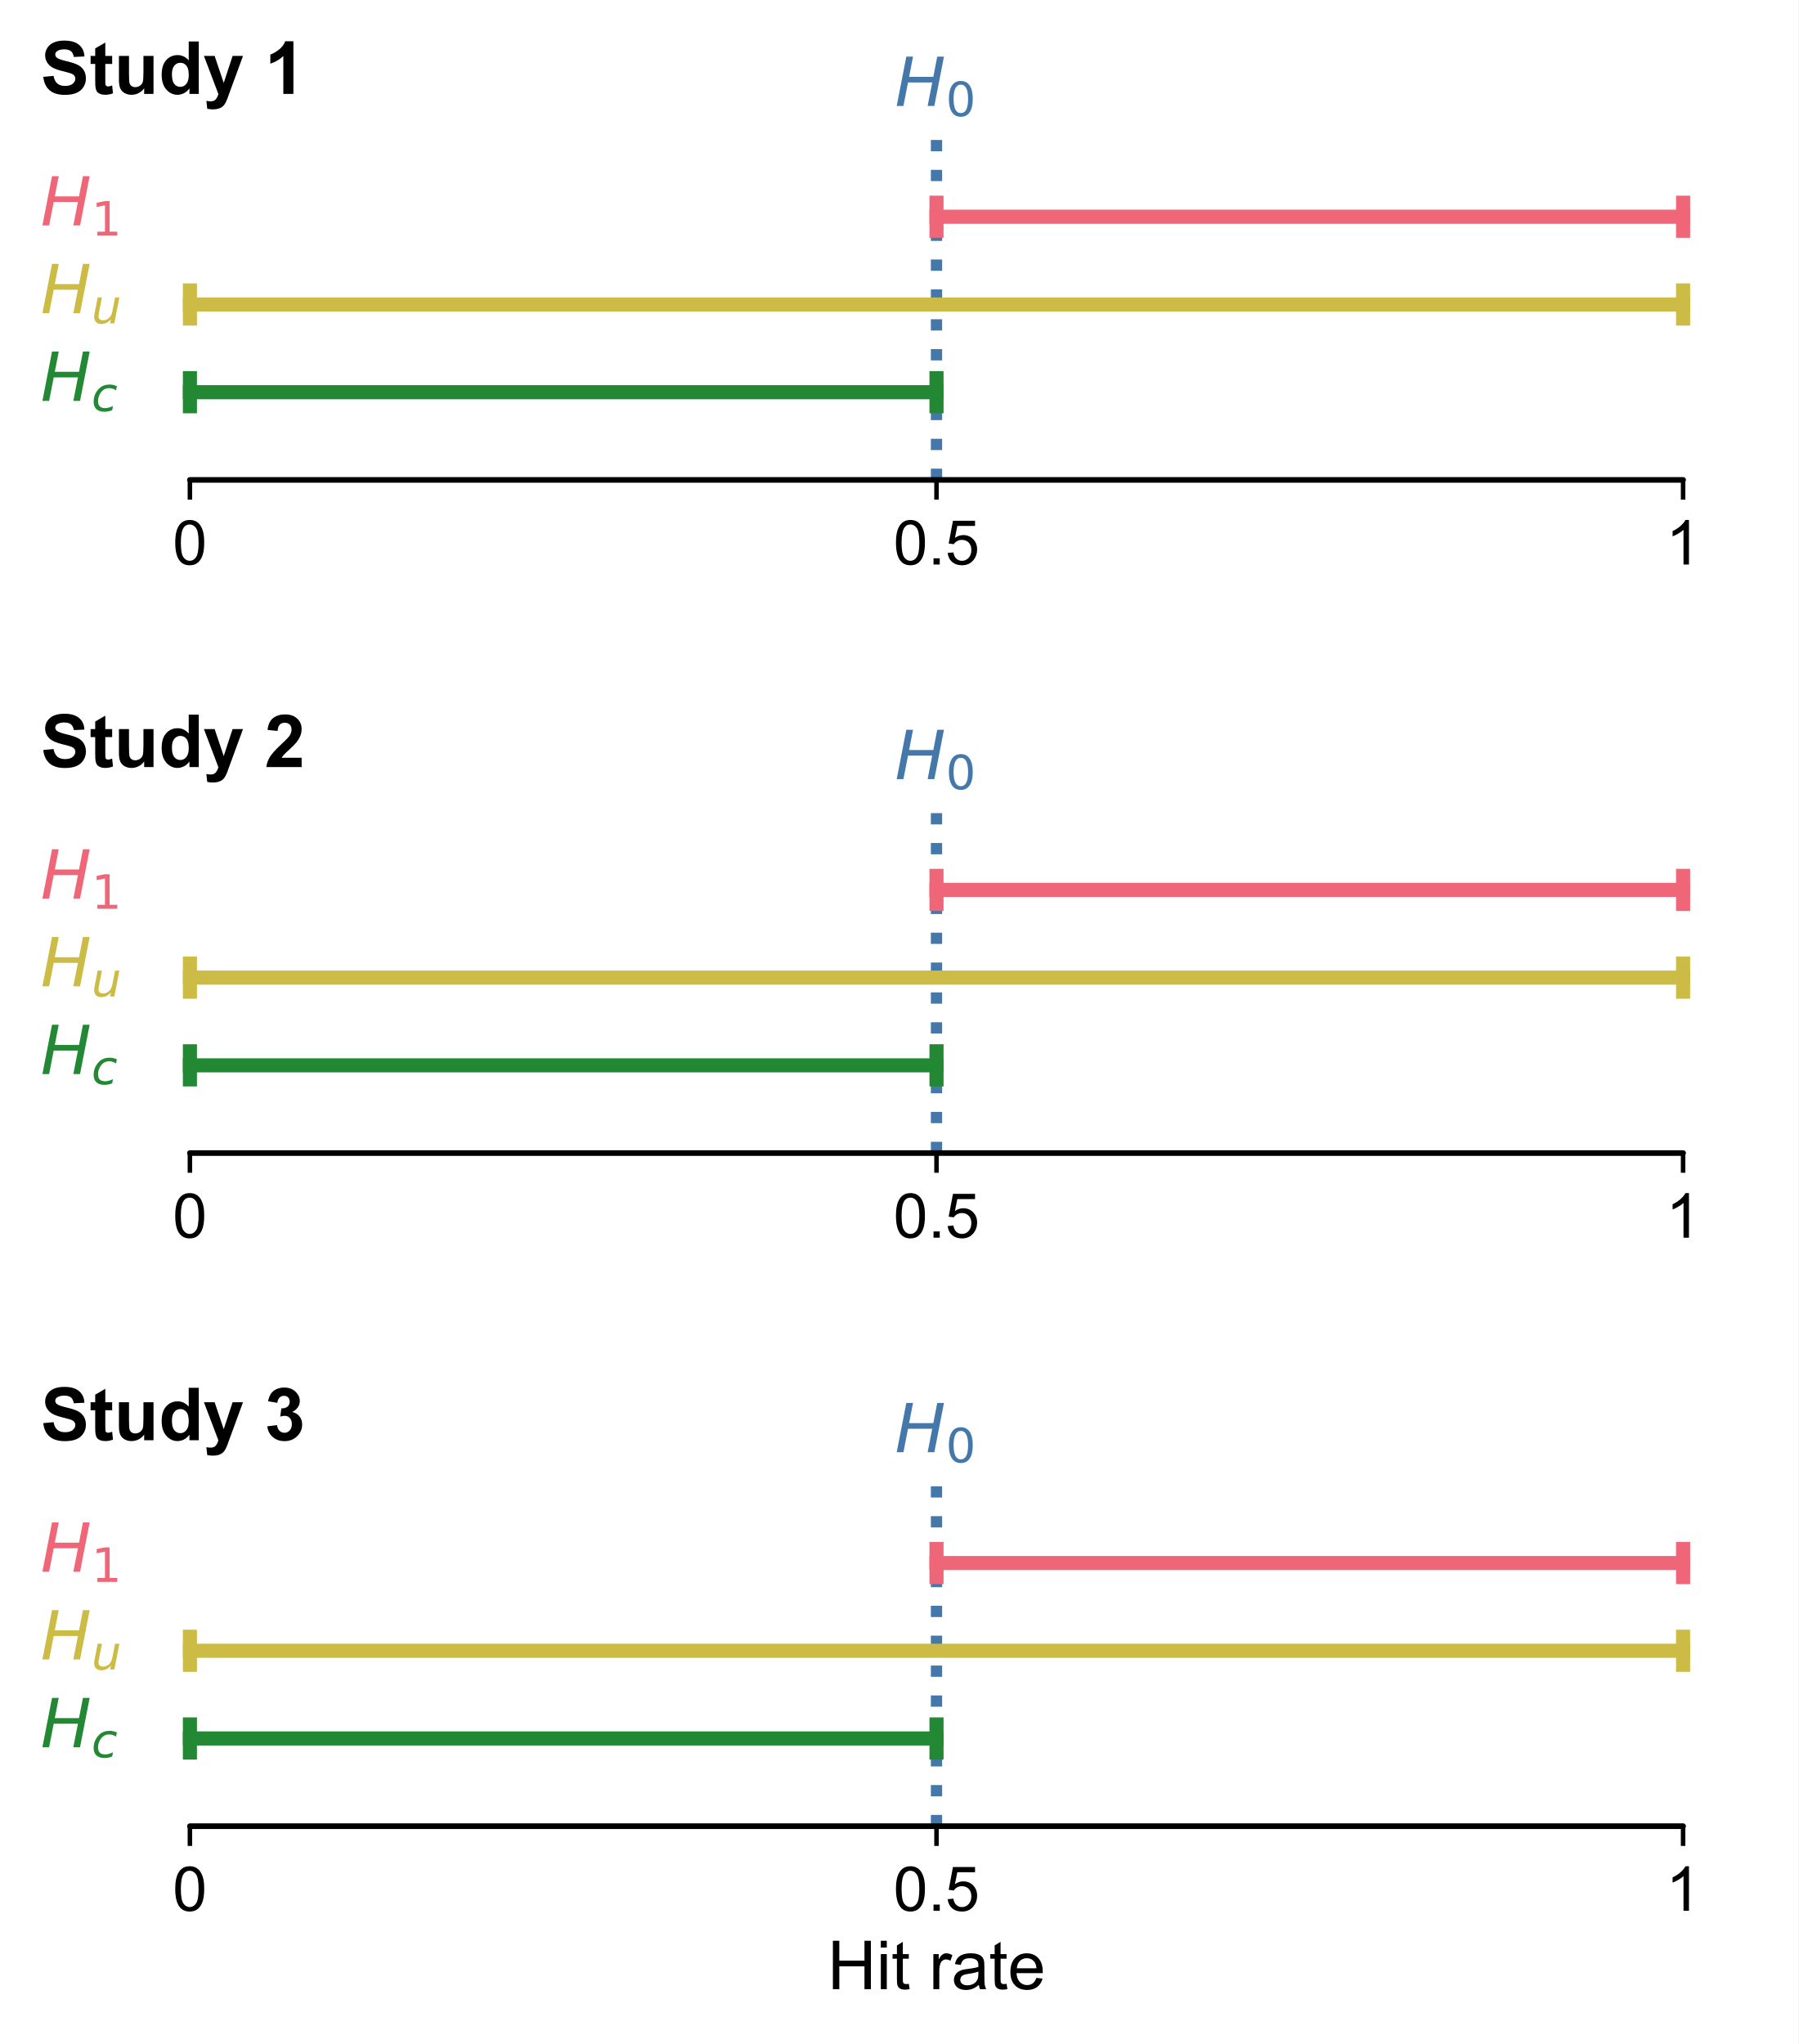
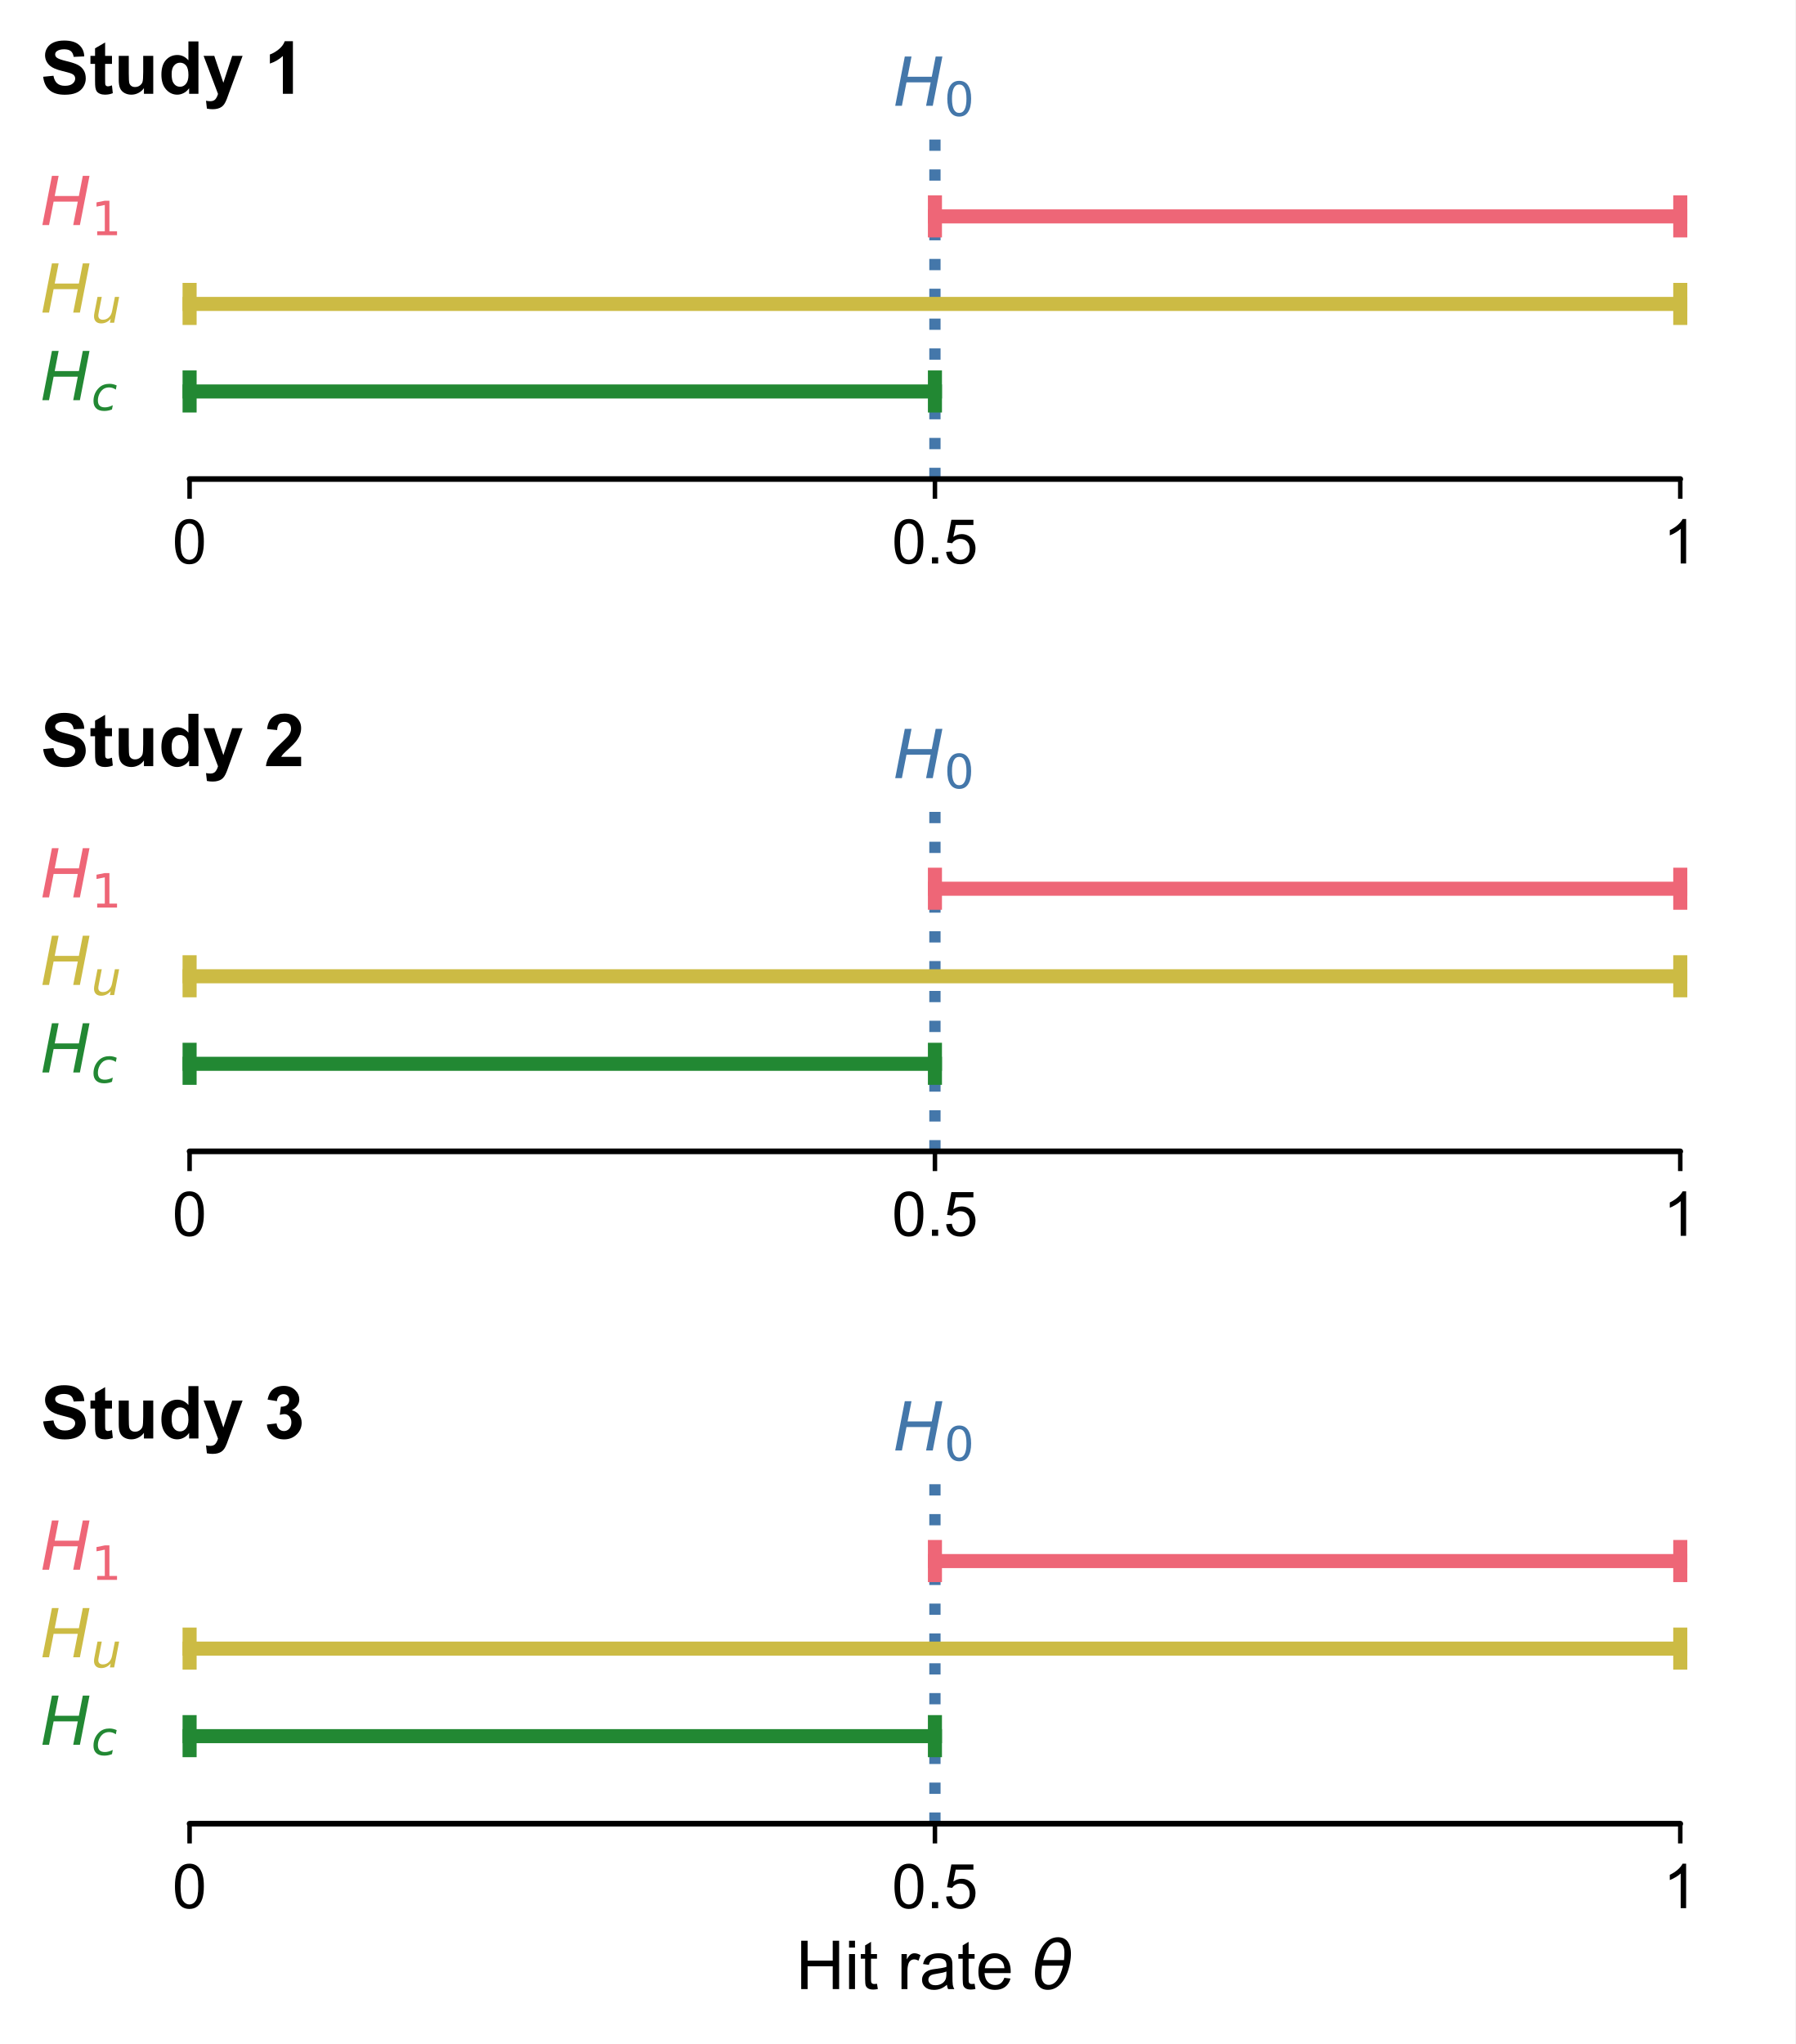
- <svg xmlns="http://www.w3.org/2000/svg" xmlns:xlink="http://www.w3.org/1999/xlink" width="318.96pt" height="362.585pt" viewBox="0 0 318.96 362.585" version="1.1">
+ <svg xmlns="http://www.w3.org/2000/svg" xmlns:xlink="http://www.w3.org/1999/xlink" width="318.96pt" height="363.084pt" viewBox="0 0 318.96 363.084" version="1.1">
  <defs>
    <style type="text/css">*{stroke-linejoin: round; stroke-linecap: butt}</style>
  </defs>
  <g id="figure_1">
    <g id="patch_1">
-       <path d="M 0 362.585  L 318.96 362.585  L 318.96 0  L 0 0  z " style="fill: #ffffff" />
+       <path d="M 0 363.084  L 318.96 363.084  L 318.96 0  L 0 0  z " style="fill: #ffffff" />
    </g>
    <g id="axes_1">
      <g id="patch_2">
-         <path d="M 7.2 85.132  L 311.76 85.132  L 311.76 16.664  L 7.2 16.664  z " style="fill: #ffffff" />
+         <path d="M 7.2 85.09  L 311.76 85.09  L 311.76 16.664  L 7.2 16.664  z " style="fill: #ffffff" />
      </g>
      <g id="matplotlib.axis_1">
        <g id="xtick_1">
          <g id="line2d_1">
            <defs>
-               <path id="m373f81be6a" d="M 0 0  L 0 3.5  " style="stroke: #000000; stroke-width: 0.8" />
+               <path id="m46d546cf76" d="M 0 0  L 0 3.5  " style="stroke: #000000; stroke-width: 0.8" />
            </defs>
            <g>
-               <use xlink:href="#m373f81be6a" x="33.683" y="85.132" style="stroke: #000000; stroke-width: 0.8" />
+               <use xlink:href="#m46d546cf76" x="33.683" y="85.09" style="stroke: #000000; stroke-width: 0.8" />
            </g>
          </g>
          <g id="text_1">
-             <g transform="translate(30.62496 100.1404) scale(0.11 -0.11)">
+             <g transform="translate(30.62496 100.0979) scale(0.11 -0.11)">
              <defs>
                <path id="ArialMT-13" d="M 266 2259  Q 266 3072 433 3567  Q 600 4063 929 4331  Q 1259 4600 1759 4600  Q 2128 4600 2406 4451  Q 2684 4303 2865 4023  Q 3047 3744 3150 3342  Q 3253 2941 3253 2259  Q 3253 1453 3087 958  Q 2922 463 2592 192  Q 2263 -78 1759 -78  Q 1097 -78 719 397  Q 266 969 266 2259  z M 844 2259  Q 844 1131 1108 757  Q 1372 384 1759 384  Q 2147 384 2411 759  Q 2675 1134 2675 2259  Q 2675 3391 2411 3762  Q 2147 4134 1753 4134  Q 1366 4134 1134 3806  Q 844 3388 844 2259  z " transform="scale(0.015625)" />
              </defs>
              <use xlink:href="#ArialMT-13" />
            </g>
          </g>
        </g>
        <g id="xtick_2">
          <g id="line2d_2">
            <g>
-               <use xlink:href="#m373f81be6a" x="166.101" y="85.132" style="stroke: #000000; stroke-width: 0.8" />
+               <use xlink:href="#m46d546cf76" x="166.101" y="85.09" style="stroke: #000000; stroke-width: 0.8" />
            </g>
          </g>
          <g id="text_2">
-             <g transform="translate(158.4559 100.1404) scale(0.11 -0.11)">
+             <g transform="translate(158.4559 100.0979) scale(0.11 -0.11)">
              <defs>
                <path id="ArialMT-11" d="M 581 0  L 581 641  L 1222 641  L 1222 0  L 581 0  z " transform="scale(0.015625)" />
                <path id="ArialMT-18" d="M 266 1200  L 856 1250  Q 922 819 1161 601  Q 1400 384 1738 384  Q 2144 384 2425 690  Q 2706 997 2706 1503  Q 2706 1984 2436 2262  Q 2166 2541 1728 2541  Q 1456 2541 1237 2417  Q 1019 2294 894 2097  L 366 2166  L 809 4519  L 3088 4519  L 3088 3981  L 1259 3981  L 1013 2750  Q 1425 3038 1878 3038  Q 2478 3038 2890 2622  Q 3303 2206 3303 1553  Q 3303 931 2941 478  Q 2500 -78 1738 -78  Q 1113 -78 717 272  Q 322 622 266 1200  z " transform="scale(0.015625)" />
              </defs>
              <use xlink:href="#ArialMT-13" />
              <use xlink:href="#ArialMT-11" transform="translate(55.60938 0)" />
              <use xlink:href="#ArialMT-18" transform="translate(83.39062 0)" />
            </g>
          </g>
        </g>
        <g id="xtick_3">
          <g id="line2d_3">
            <g>
-               <use xlink:href="#m373f81be6a" x="298.518" y="85.132" style="stroke: #000000; stroke-width: 0.8" />
+               <use xlink:href="#m46d546cf76" x="298.518" y="85.09" style="stroke: #000000; stroke-width: 0.8" />
            </g>
          </g>
          <g id="text_3">
-             <g transform="translate(295.4597 100.1404) scale(0.11 -0.11)">
+             <g transform="translate(295.4597 100.0979) scale(0.11 -0.11)">
              <defs>
                <path id="ArialMT-14" d="M 2384 0  L 1822 0  L 1822 3584  Q 1619 3391 1289 3197  Q 959 3003 697 2906  L 697 3450  Q 1169 3672 1522 3987  Q 1875 4303 2022 4600  L 2384 4600  L 2384 0  z " transform="scale(0.015625)" />
              </defs>
              <use xlink:href="#ArialMT-14" />
            </g>
          </g>
        </g>
      </g>
      <g id="matplotlib.axis_2" />
      <g id="line2d_4">
-         <path d="M 166.101 85.132  L 166.101 24.445  " clip-path="url(#pbefa212c22)" style="fill: none; stroke-dasharray: 2,3.3; stroke-dashoffset: 0; stroke: #4477aa; stroke-width: 2" />
+         <path d="M 166.101 85.09  L 166.101 24.44  " clip-path="url(#p900189fdb1)" style="fill: none; stroke-dasharray: 2,3.3; stroke-dashoffset: 0; stroke: #4477aa; stroke-width: 2" />
      </g>
      <g id="line2d_5">
-         <path d="M 33.683 54.01  L 298.518 54.01  " clip-path="url(#pbefa212c22)" style="fill: none; stroke: #ccbb44; stroke-width: 2.5; stroke-linecap: square" />
+         <path d="M 33.683 53.987  L 298.518 53.987  " clip-path="url(#p900189fdb1)" style="fill: none; stroke: #ccbb44; stroke-width: 2.5; stroke-linecap: square" />
      </g>
      <g id="line2d_6">
-         <path d="M 33.683 69.571  L 166.101 69.571  " clip-path="url(#pbefa212c22)" style="fill: none; stroke: #228833; stroke-width: 2.5; stroke-linecap: square" />
+         <path d="M 33.683 69.538  L 166.101 69.538  " clip-path="url(#p900189fdb1)" style="fill: none; stroke: #228833; stroke-width: 2.5; stroke-linecap: square" />
      </g>
      <g id="line2d_7">
-         <path d="M 166.101 38.45  L 298.518 38.45  " clip-path="url(#pbefa212c22)" style="fill: none; stroke: #ee6677; stroke-width: 2.5; stroke-linecap: square" />
+         <path d="M 166.101 38.436  L 298.518 38.436  " clip-path="url(#p900189fdb1)" style="fill: none; stroke: #ee6677; stroke-width: 2.5; stroke-linecap: square" />
      </g>
      <g id="line2d_8">
-         <path d="M 33.683 56.5  L 33.683 51.521  " clip-path="url(#pbefa212c22)" style="fill: none; stroke: #ccbb44; stroke-width: 2.5; stroke-linecap: square" />
+         <path d="M 33.683 56.475  L 33.683 51.499  " clip-path="url(#p900189fdb1)" style="fill: none; stroke: #ccbb44; stroke-width: 2.5; stroke-linecap: square" />
      </g>
      <g id="line2d_9">
-         <path d="M 298.518 56.5  L 298.518 51.521  " clip-path="url(#pbefa212c22)" style="fill: none; stroke: #ccbb44; stroke-width: 2.5; stroke-linecap: square" />
+         <path d="M 298.518 56.475  L 298.518 51.499  " clip-path="url(#p900189fdb1)" style="fill: none; stroke: #ccbb44; stroke-width: 2.5; stroke-linecap: square" />
      </g>
      <g id="line2d_10">
-         <path d="M 33.683 72.061  L 33.683 67.081  " clip-path="url(#pbefa212c22)" style="fill: none; stroke: #228833; stroke-width: 2.5; stroke-linecap: square" />
+         <path d="M 33.683 72.027  L 33.683 67.05  " clip-path="url(#p900189fdb1)" style="fill: none; stroke: #228833; stroke-width: 2.5; stroke-linecap: square" />
      </g>
      <g id="line2d_11">
-         <path d="M 166.101 72.061  L 166.101 67.081  " clip-path="url(#pbefa212c22)" style="fill: none; stroke: #228833; stroke-width: 2.5; stroke-linecap: square" />
+         <path d="M 166.101 72.027  L 166.101 67.05  " clip-path="url(#p900189fdb1)" style="fill: none; stroke: #228833; stroke-width: 2.5; stroke-linecap: square" />
      </g>
      <g id="line2d_12">
-         <path d="M 166.101 40.939  L 166.101 35.96  " clip-path="url(#pbefa212c22)" style="fill: none; stroke: #ee6677; stroke-width: 2.5; stroke-linecap: square" />
+         <path d="M 166.101 40.924  L 166.101 35.948  " clip-path="url(#p900189fdb1)" style="fill: none; stroke: #ee6677; stroke-width: 2.5; stroke-linecap: square" />
      </g>
      <g id="line2d_13">
-         <path d="M 298.518 40.939  L 298.518 35.96  " clip-path="url(#pbefa212c22)" style="fill: none; stroke: #ee6677; stroke-width: 2.5; stroke-linecap: square" />
+         <path d="M 298.518 40.924  L 298.518 35.948  " clip-path="url(#p900189fdb1)" style="fill: none; stroke: #ee6677; stroke-width: 2.5; stroke-linecap: square" />
      </g>
      <g id="patch_3">
-         <path d="M 33.683 85.132  Q 166.101 85.132 298.518 85.132  " style="fill: none; stroke: #000000; stroke-linecap: round" />
+         <path d="M 33.683 85.09  Q 166.101 85.09 298.518 85.09  " style="fill: none; stroke: #000000; stroke-linecap: round" />
      </g>
      <g id="text_4">
-         <g style="fill: #ee6677" transform="translate(7.2 40.00562) scale(0.12 -0.12)">
+         <g style="fill: #ee6677" transform="translate(7.2 39.99115) scale(0.12 -0.12)">
          <defs>
            <path id="DejaVuSans-Oblique-2b" d="M 1081 4666  L 1716 4666  L 1344 2753  L 3634 2753  L 4006 4666  L 4641 4666  L 3731 0  L 3097 0  L 3531 2222  L 1241 2222  L 806 0  L 172 0  L 1081 4666  z " transform="scale(0.015625)" />
            <path id="DejaVuSans-14" d="M 794 531  L 1825 531  L 1825 4091  L 703 3866  L 703 4441  L 1819 4666  L 2450 4666  L 2450 531  L 3481 531  L 3481 0  L 794 0  L 794 531  z " transform="scale(0.015625)" />
          </defs>
          <use xlink:href="#DejaVuSans-Oblique-2b" transform="translate(0 0.09375)" />
          <use xlink:href="#DejaVuSans-14" transform="translate(75.19531 -14.9062) scale(0.7)" />
        </g>
      </g>
      <g id="text_5">
-         <g style="fill: #ccbb44" transform="translate(7.2 55.56647) scale(0.12 -0.12)">
+         <g style="fill: #ccbb44" transform="translate(7.2 55.54234) scale(0.12 -0.12)">
          <defs>
            <path id="DejaVuSans-Oblique-58" d="M 428 1388  L 838 3500  L 1416 3500  L 1006 1409  Q 975 1256 961 1147  Q 947 1038 947 966  Q 947 700 1109 554  Q 1272 409 1569 409  Q 2031 409 2368 721  Q 2706 1034 2809 1563  L 3194 3500  L 3769 3500  L 3091 0  L 2516 0  L 2631 550  Q 2388 244 2052 76  Q 1716 -91 1338 -91  Q 878 -91 622 161  Q 366 413 366 863  Q 366 956 381 1097  Q 397 1238 428 1388  z " transform="scale(0.015625)" />
          </defs>
          <use xlink:href="#DejaVuSans-Oblique-2b" transform="translate(0 0.09375)" />
          <use xlink:href="#DejaVuSans-Oblique-58" transform="translate(75.19531 -14.9062) scale(0.7)" />
        </g>
      </g>
      <g id="text_6">
-         <g style="fill: #228833" transform="translate(7.2 71.12731) scale(0.12 -0.12)">
+         <g style="fill: #228833" transform="translate(7.2 71.09353) scale(0.12 -0.12)">
          <defs>
            <path id="DejaVuSans-Oblique-46" d="M 3431 3366  L 3316 2797  Q 3109 2947 2876 3022  Q 2644 3097 2394 3097  Q 2119 3097 1870 3000  Q 1622 2903 1453 2725  Q 1184 2453 1037 2087  Q 891 1722 891 1331  Q 891 859 1127 628  Q 1363 397 1844 397  Q 2081 397 2348 469  Q 2616 541 2906 684  L 2797 116  Q 2547 13 2283 -39  Q 2019 -91 1741 -91  Q 1044 -91 669 257  Q 294 606 294 1253  Q 294 1797 489 2255  Q 684 2713 1069 3078  Q 1331 3328 1684 3456  Q 2038 3584 2456 3584  Q 2700 3584 2940 3529  Q 3181 3475 3431 3366  z " transform="scale(0.015625)" />
          </defs>
          <use xlink:href="#DejaVuSans-Oblique-2b" transform="translate(0 0.09375)" />
          <use xlink:href="#DejaVuSans-Oblique-46" transform="translate(75.19531 -14.9062) scale(0.7)" />
        </g>
      </g>
      <g id="text_7">
-         <g style="fill: #4477aa" transform="translate(158.7209 18.80722) scale(0.12 -0.12)">
+         <g style="fill: #4477aa" transform="translate(158.7209 18.80432) scale(0.12 -0.12)">
          <defs>
            <path id="DejaVuSans-13" d="M 2034 4250  Q 1547 4250 1301 3770  Q 1056 3291 1056 2328  Q 1056 1369 1301 889  Q 1547 409 2034 409  Q 2525 409 2770 889  Q 3016 1369 3016 2328  Q 3016 3291 2770 3770  Q 2525 4250 2034 4250  z M 2034 4750  Q 2819 4750 3233 4129  Q 3647 3509 3647 2328  Q 3647 1150 3233 529  Q 2819 -91 2034 -91  Q 1250 -91 836 529  Q 422 1150 422 2328  Q 422 3509 836 4129  Q 1250 4750 2034 4750  z " transform="scale(0.015625)" />
          </defs>
          <use xlink:href="#DejaVuSans-Oblique-2b" transform="translate(0 0.09375)" />
          <use xlink:href="#DejaVuSans-13" transform="translate(75.19531 -14.9062) scale(0.7)" />
        </g>
      </g>
      <g id="text_8">
        <g transform="translate(7.2 16.66436) scale(0.13 -0.13)">
          <defs>
            <path id="Arial-BoldMT-36" d="M 231 1491  L 1131 1578  Q 1213 1125 1461 912  Q 1709 700 2131 700  Q 2578 700 2804 889  Q 3031 1078 3031 1331  Q 3031 1494 2936 1608  Q 2841 1722 2603 1806  Q 2441 1863 1863 2006  Q 1119 2191 819 2459  Q 397 2838 397 3381  Q 397 3731 595 4036  Q 794 4341 1167 4500  Q 1541 4659 2069 4659  Q 2931 4659 3367 4281  Q 3803 3903 3825 3272  L 2900 3231  Q 2841 3584 2645 3739  Q 2450 3894 2059 3894  Q 1656 3894 1428 3728  Q 1281 3622 1281 3444  Q 1281 3281 1419 3166  Q 1594 3019 2269 2859  Q 2944 2700 3267 2529  Q 3591 2359 3773 2064  Q 3956 1769 3956 1334  Q 3956 941 3737 597  Q 3519 253 3119 86  Q 2719 -81 2122 -81  Q 1253 -81 787 320  Q 322 722 231 1491  z " transform="scale(0.015625)" />
            <path id="Arial-BoldMT-57" d="M 1981 3319  L 1981 2619  L 1381 2619  L 1381 1281  Q 1381 875 1398 808  Q 1416 741 1477 697  Q 1538 653 1625 653  Q 1747 653 1978 738  L 2053 56  Q 1747 -75 1359 -75  Q 1122 -75 931 4  Q 741 84 652 211  Q 563 338 528 553  Q 500 706 500 1172  L 500 2619  L 97 2619  L 97 3319  L 500 3319  L 500 3978  L 1381 4491  L 1381 3319  L 1981 3319  z " transform="scale(0.015625)" />
            <path id="Arial-BoldMT-58" d="M 2644 0  L 2644 497  Q 2463 231 2167 78  Q 1872 -75 1544 -75  Q 1209 -75 943 72  Q 678 219 559 484  Q 441 750 441 1219  L 441 3319  L 1319 3319  L 1319 1794  Q 1319 1094 1367 936  Q 1416 778 1544 686  Q 1672 594 1869 594  Q 2094 594 2272 717  Q 2450 841 2515 1023  Q 2581 1206 2581 1919  L 2581 3319  L 3459 3319  L 3459 0  L 2644 0  z " transform="scale(0.015625)" />
            <path id="Arial-BoldMT-47" d="M 3503 0  L 2688 0  L 2688 488  Q 2484 203 2207 64  Q 1931 -75 1650 -75  Q 1078 -75 670 386  Q 263 847 263 1672  Q 263 2516 659 2955  Q 1056 3394 1663 3394  Q 2219 3394 2625 2931  L 2625 4581  L 3503 4581  L 3503 0  z M 1159 1731  Q 1159 1200 1306 963  Q 1519 619 1900 619  Q 2203 619 2415 876  Q 2628 1134 2628 1647  Q 2628 2219 2422 2470  Q 2216 2722 1894 2722  Q 1581 2722 1370 2473  Q 1159 2225 1159 1731  z " transform="scale(0.015625)" />
            <path id="Arial-BoldMT-5c" d="M 44 3319  L 978 3319  L 1772 963  L 2547 3319  L 3456 3319  L 2284 125  L 2075 -453  Q 1959 -744 1854 -897  Q 1750 -1050 1614 -1145  Q 1478 -1241 1279 -1294  Q 1081 -1347 831 -1347  Q 578 -1347 334 -1294  L 256 -606  Q 463 -647 628 -647  Q 934 -647 1081 -467  Q 1228 -288 1306 -9  L 44 3319  z " transform="scale(0.015625)" />
            <path id="Arial-BoldMT-3" transform="scale(0.015625)" />
            <path id="Arial-BoldMT-14" d="M 2519 0  L 1641 0  L 1641 3309  Q 1159 2859 506 2644  L 506 3441  Q 850 3553 1253 3867  Q 1656 4181 1806 4600  L 2519 4600  L 2519 0  z " transform="scale(0.015625)" />
          </defs>
          <use xlink:href="#Arial-BoldMT-36" />
          <use xlink:href="#Arial-BoldMT-57" transform="translate(66.70312 0)" />
          <use xlink:href="#Arial-BoldMT-58" transform="translate(100 0)" />
          <use xlink:href="#Arial-BoldMT-47" transform="translate(161.0781 0)" />
          <use xlink:href="#Arial-BoldMT-5c" transform="translate(222.1562 0)" />
          <use xlink:href="#Arial-BoldMT-3" transform="translate(277.7656 0)" />
          <use xlink:href="#Arial-BoldMT-14" transform="translate(305.5469 0)" />
        </g>
      </g>
    </g>
    <g id="axes_2">
      <g id="patch_4">
-         <path d="M 7.2 204.541  L 311.76 204.541  L 311.76 136.073  L 7.2 136.073  z " style="fill: #ffffff" />
+         <path d="M 7.2 204.519  L 311.76 204.519  L 311.76 136.094  L 7.2 136.094  z " style="fill: #ffffff" />
      </g>
      <g id="matplotlib.axis_3">
        <g id="xtick_4">
          <g id="line2d_14">
            <g>
-               <use xlink:href="#m373f81be6a" x="33.683" y="204.541" style="stroke: #000000; stroke-width: 0.8" />
+               <use xlink:href="#m46d546cf76" x="33.683" y="204.519" style="stroke: #000000; stroke-width: 0.8" />
            </g>
          </g>
          <g id="text_9">
-             <g transform="translate(30.62496 219.5489) scale(0.11 -0.11)">
+             <g transform="translate(30.62496 219.5277) scale(0.11 -0.11)">
              <use xlink:href="#ArialMT-13" />
            </g>
          </g>
        </g>
        <g id="xtick_5">
          <g id="line2d_15">
            <g>
-               <use xlink:href="#m373f81be6a" x="166.101" y="204.541" style="stroke: #000000; stroke-width: 0.8" />
+               <use xlink:href="#m46d546cf76" x="166.101" y="204.519" style="stroke: #000000; stroke-width: 0.8" />
            </g>
          </g>
          <g id="text_10">
-             <g transform="translate(158.4559 219.5489) scale(0.11 -0.11)">
+             <g transform="translate(158.4559 219.5277) scale(0.11 -0.11)">
              <use xlink:href="#ArialMT-13" />
              <use xlink:href="#ArialMT-11" transform="translate(55.60938 0)" />
              <use xlink:href="#ArialMT-18" transform="translate(83.39062 0)" />
            </g>
          </g>
        </g>
        <g id="xtick_6">
          <g id="line2d_16">
            <g>
-               <use xlink:href="#m373f81be6a" x="298.518" y="204.541" style="stroke: #000000; stroke-width: 0.8" />
+               <use xlink:href="#m46d546cf76" x="298.518" y="204.519" style="stroke: #000000; stroke-width: 0.8" />
            </g>
          </g>
          <g id="text_11">
-             <g transform="translate(295.4597 219.5489) scale(0.11 -0.11)">
+             <g transform="translate(295.4597 219.5277) scale(0.11 -0.11)">
              <use xlink:href="#ArialMT-14" />
            </g>
          </g>
        </g>
      </g>
      <g id="matplotlib.axis_4" />
      <g id="line2d_17">
-         <path d="M 166.101 204.541  L 166.101 143.853  " clip-path="url(#pd6ae3eadeb)" style="fill: none; stroke-dasharray: 2,3.3; stroke-dashoffset: 0; stroke: #4477aa; stroke-width: 2" />
+         <path d="M 166.101 204.519  L 166.101 143.87  " clip-path="url(#p9da61d9527)" style="fill: none; stroke-dasharray: 2,3.3; stroke-dashoffset: 0; stroke: #4477aa; stroke-width: 2" />
      </g>
      <g id="line2d_18">
-         <path d="M 33.683 173.419  L 298.518 173.419  " clip-path="url(#pd6ae3eadeb)" style="fill: none; stroke: #ccbb44; stroke-width: 2.5; stroke-linecap: square" />
+         <path d="M 33.683 173.417  L 298.518 173.417  " clip-path="url(#p9da61d9527)" style="fill: none; stroke: #ccbb44; stroke-width: 2.5; stroke-linecap: square" />
      </g>
      <g id="line2d_19">
-         <path d="M 33.683 188.98  L 166.101 188.98  " clip-path="url(#pd6ae3eadeb)" style="fill: none; stroke: #228833; stroke-width: 2.5; stroke-linecap: square" />
+         <path d="M 33.683 188.968  L 166.101 188.968  " clip-path="url(#p9da61d9527)" style="fill: none; stroke: #228833; stroke-width: 2.5; stroke-linecap: square" />
      </g>
      <g id="line2d_20">
-         <path d="M 166.101 157.858  L 298.518 157.858  " clip-path="url(#pd6ae3eadeb)" style="fill: none; stroke: #ee6677; stroke-width: 2.5; stroke-linecap: square" />
+         <path d="M 166.101 157.866  L 298.518 157.866  " clip-path="url(#p9da61d9527)" style="fill: none; stroke: #ee6677; stroke-width: 2.5; stroke-linecap: square" />
      </g>
      <g id="line2d_21">
-         <path d="M 33.683 175.909  L 33.683 170.929  " clip-path="url(#pd6ae3eadeb)" style="fill: none; stroke: #ccbb44; stroke-width: 2.5; stroke-linecap: square" />
+         <path d="M 33.683 175.905  L 33.683 170.929  " clip-path="url(#p9da61d9527)" style="fill: none; stroke: #ccbb44; stroke-width: 2.5; stroke-linecap: square" />
      </g>
      <g id="line2d_22">
-         <path d="M 298.518 175.909  L 298.518 170.929  " clip-path="url(#pd6ae3eadeb)" style="fill: none; stroke: #ccbb44; stroke-width: 2.5; stroke-linecap: square" />
+         <path d="M 298.518 175.905  L 298.518 170.929  " clip-path="url(#p9da61d9527)" style="fill: none; stroke: #ccbb44; stroke-width: 2.5; stroke-linecap: square" />
      </g>
      <g id="line2d_23">
-         <path d="M 33.683 191.469  L 33.683 186.49  " clip-path="url(#pd6ae3eadeb)" style="fill: none; stroke: #228833; stroke-width: 2.5; stroke-linecap: square" />
+         <path d="M 33.683 191.456  L 33.683 186.48  " clip-path="url(#p9da61d9527)" style="fill: none; stroke: #228833; stroke-width: 2.5; stroke-linecap: square" />
      </g>
      <g id="line2d_24">
-         <path d="M 166.101 191.469  L 166.101 186.49  " clip-path="url(#pd6ae3eadeb)" style="fill: none; stroke: #228833; stroke-width: 2.5; stroke-linecap: square" />
+         <path d="M 166.101 191.456  L 166.101 186.48  " clip-path="url(#p9da61d9527)" style="fill: none; stroke: #228833; stroke-width: 2.5; stroke-linecap: square" />
      </g>
      <g id="line2d_25">
-         <path d="M 166.101 160.348  L 166.101 155.368  " clip-path="url(#pd6ae3eadeb)" style="fill: none; stroke: #ee6677; stroke-width: 2.5; stroke-linecap: square" />
+         <path d="M 166.101 160.354  L 166.101 155.378  " clip-path="url(#p9da61d9527)" style="fill: none; stroke: #ee6677; stroke-width: 2.5; stroke-linecap: square" />
      </g>
      <g id="line2d_26">
-         <path d="M 298.518 160.348  L 298.518 155.368  " clip-path="url(#pd6ae3eadeb)" style="fill: none; stroke: #ee6677; stroke-width: 2.5; stroke-linecap: square" />
+         <path d="M 298.518 160.354  L 298.518 155.378  " clip-path="url(#p9da61d9527)" style="fill: none; stroke: #ee6677; stroke-width: 2.5; stroke-linecap: square" />
      </g>
      <g id="patch_5">
-         <path d="M 33.683 204.541  Q 166.101 204.541 298.518 204.541  " style="fill: none; stroke: #000000; stroke-linecap: round" />
+         <path d="M 33.683 204.519  Q 166.101 204.519 298.518 204.519  " style="fill: none; stroke: #000000; stroke-linecap: round" />
      </g>
      <g id="text_12">
-         <g style="fill: #ee6677" transform="translate(7.2 159.4142) scale(0.12 -0.12)">
+         <g style="fill: #ee6677" transform="translate(7.2 159.4209) scale(0.12 -0.12)">
          <use xlink:href="#DejaVuSans-Oblique-2b" transform="translate(0 0.09375)" />
          <use xlink:href="#DejaVuSans-14" transform="translate(75.19531 -14.9062) scale(0.7)" />
        </g>
      </g>
      <g id="text_13">
-         <g style="fill: #ccbb44" transform="translate(7.2 174.975) scale(0.12 -0.12)">
+         <g style="fill: #ccbb44" transform="translate(7.2 174.9721) scale(0.12 -0.12)">
          <use xlink:href="#DejaVuSans-Oblique-2b" transform="translate(0 0.09375)" />
          <use xlink:href="#DejaVuSans-Oblique-58" transform="translate(75.19531 -14.9062) scale(0.7)" />
        </g>
      </g>
      <g id="text_14">
-         <g style="fill: #228833" transform="translate(7.2 190.5358) scale(0.12 -0.12)">
+         <g style="fill: #228833" transform="translate(7.2 190.5233) scale(0.12 -0.12)">
          <use xlink:href="#DejaVuSans-Oblique-2b" transform="translate(0 0.09375)" />
          <use xlink:href="#DejaVuSans-Oblique-46" transform="translate(75.19531 -14.9062) scale(0.7)" />
        </g>
      </g>
      <g id="text_15">
-         <g style="fill: #4477aa" transform="translate(158.7209 138.2157) scale(0.12 -0.12)">
+         <g style="fill: #4477aa" transform="translate(158.7209 138.2341) scale(0.12 -0.12)">
          <use xlink:href="#DejaVuSans-Oblique-2b" transform="translate(0 0.09375)" />
          <use xlink:href="#DejaVuSans-13" transform="translate(75.19531 -14.9062) scale(0.7)" />
        </g>
      </g>
      <g id="text_16">
-         <g transform="translate(7.2 136.0729) scale(0.13 -0.13)">
+         <g transform="translate(7.2 136.0941) scale(0.13 -0.13)">
          <defs>
            <path id="Arial-BoldMT-15" d="M 3238 816  L 3238 0  L 159 0  Q 209 463 459 877  Q 709 1291 1447 1975  Q 2041 2528 2175 2725  Q 2356 2997 2356 3263  Q 2356 3556 2198 3714  Q 2041 3872 1763 3872  Q 1488 3872 1325 3706  Q 1163 3541 1138 3156  L 263 3244  Q 341 3969 753 4284  Q 1166 4600 1784 4600  Q 2463 4600 2850 4234  Q 3238 3869 3238 3325  Q 3238 3016 3127 2736  Q 3016 2456 2775 2150  Q 2616 1947 2200 1565  Q 1784 1184 1673 1059  Q 1563 934 1494 816  L 3238 816  z " transform="scale(0.015625)" />
          </defs>
          <use xlink:href="#Arial-BoldMT-36" />
          <use xlink:href="#Arial-BoldMT-57" transform="translate(66.70312 0)" />
          <use xlink:href="#Arial-BoldMT-58" transform="translate(100 0)" />
          <use xlink:href="#Arial-BoldMT-47" transform="translate(161.0781 0)" />
          <use xlink:href="#Arial-BoldMT-5c" transform="translate(222.1562 0)" />
          <use xlink:href="#Arial-BoldMT-3" transform="translate(277.7656 0)" />
          <use xlink:href="#Arial-BoldMT-15" transform="translate(305.5469 0)" />
        </g>
      </g>
    </g>
    <g id="axes_3">
      <g id="patch_6">
-         <path d="M 7.2 323.949  L 311.76 323.949  L 311.76 255.481  L 7.2 255.481  z " style="fill: #ffffff" />
+         <path d="M 7.2 323.949  L 311.76 323.949  L 311.76 255.524  L 7.2 255.524  z " style="fill: #ffffff" />
      </g>
      <g id="matplotlib.axis_5">
        <g id="xtick_7">
          <g id="line2d_27">
            <g>
-               <use xlink:href="#m373f81be6a" x="33.683" y="323.949" style="stroke: #000000; stroke-width: 0.8" />
+               <use xlink:href="#m46d546cf76" x="33.683" y="323.949" style="stroke: #000000; stroke-width: 0.8" />
            </g>
          </g>
          <g id="text_17">
            <g transform="translate(30.62496 338.9574) scale(0.11 -0.11)">
              <use xlink:href="#ArialMT-13" />
            </g>
          </g>
        </g>
        <g id="xtick_8">
          <g id="line2d_28">
            <g>
-               <use xlink:href="#m373f81be6a" x="166.101" y="323.949" style="stroke: #000000; stroke-width: 0.8" />
+               <use xlink:href="#m46d546cf76" x="166.101" y="323.949" style="stroke: #000000; stroke-width: 0.8" />
            </g>
          </g>
          <g id="text_18">
            <g transform="translate(158.4559 338.9574) scale(0.11 -0.11)">
              <use xlink:href="#ArialMT-13" />
              <use xlink:href="#ArialMT-11" transform="translate(55.60938 0)" />
              <use xlink:href="#ArialMT-18" transform="translate(83.39062 0)" />
            </g>
          </g>
        </g>
        <g id="xtick_9">
          <g id="line2d_29">
            <g>
-               <use xlink:href="#m373f81be6a" x="298.518" y="323.949" style="stroke: #000000; stroke-width: 0.8" />
+               <use xlink:href="#m46d546cf76" x="298.518" y="323.949" style="stroke: #000000; stroke-width: 0.8" />
            </g>
          </g>
          <g id="text_19">
            <g transform="translate(295.4597 338.9574) scale(0.11 -0.11)">
              <use xlink:href="#ArialMT-14" />
            </g>
          </g>
        </g>
        <g id="text_20">
-           <g transform="translate(146.7631 352.8593) scale(0.12 -0.12)">
+           <g transform="translate(141.3809 353.3587) scale(0.12 -0.12)">
            <defs>
              <path id="ArialMT-2b" d="M 513 0  L 513 4581  L 1119 4581  L 1119 2700  L 3500 2700  L 3500 4581  L 4106 4581  L 4106 0  L 3500 0  L 3500 2159  L 1119 2159  L 1119 0  L 513 0  z " transform="scale(0.015625)" />
              <path id="ArialMT-4c" d="M 425 3934  L 425 4581  L 988 4581  L 988 3934  L 425 3934  z M 425 0  L 425 3319  L 988 3319  L 988 0  L 425 0  z " transform="scale(0.015625)" />
              <path id="ArialMT-57" d="M 1650 503  L 1731 6  Q 1494 -44 1306 -44  Q 1000 -44 831 53  Q 663 150 594 308  Q 525 466 525 972  L 525 2881  L 113 2881  L 113 3319  L 525 3319  L 525 4141  L 1084 4478  L 1084 3319  L 1650 3319  L 1650 2881  L 1084 2881  L 1084 941  Q 1084 700 1114 631  Q 1144 563 1211 522  Q 1278 481 1403 481  Q 1497 481 1650 503  z " transform="scale(0.015625)" />
              <path id="ArialMT-3" transform="scale(0.015625)" />
              <path id="ArialMT-55" d="M 416 0  L 416 3319  L 922 3319  L 922 2816  Q 1116 3169 1280 3281  Q 1444 3394 1641 3394  Q 1925 3394 2219 3213  L 2025 2691  Q 1819 2813 1613 2813  Q 1428 2813 1281 2702  Q 1134 2591 1072 2394  Q 978 2094 978 1738  L 978 0  L 416 0  z " transform="scale(0.015625)" />
              <path id="ArialMT-44" d="M 2588 409  Q 2275 144 1986 34  Q 1697 -75 1366 -75  Q 819 -75 525 192  Q 231 459 231 875  Q 231 1119 342 1320  Q 453 1522 633 1644  Q 813 1766 1038 1828  Q 1203 1872 1538 1913  Q 2219 1994 2541 2106  Q 2544 2222 2544 2253  Q 2544 2597 2384 2738  Q 2169 2928 1744 2928  Q 1347 2928 1158 2789  Q 969 2650 878 2297  L 328 2372  Q 403 2725 575 2942  Q 747 3159 1072 3276  Q 1397 3394 1825 3394  Q 2250 3394 2515 3294  Q 2781 3194 2906 3042  Q 3031 2891 3081 2659  Q 3109 2516 3109 2141  L 3109 1391  Q 3109 606 3145 398  Q 3181 191 3288 0  L 2700 0  Q 2613 175 2588 409  z M 2541 1666  Q 2234 1541 1622 1453  Q 1275 1403 1131 1340  Q 988 1278 909 1158  Q 831 1038 831 891  Q 831 666 1001 516  Q 1172 366 1500 366  Q 1825 366 2078 508  Q 2331 650 2450 897  Q 2541 1088 2541 1459  L 2541 1666  z " transform="scale(0.015625)" />
              <path id="ArialMT-48" d="M 2694 1069  L 3275 997  Q 3138 488 2766 206  Q 2394 -75 1816 -75  Q 1088 -75 661 373  Q 234 822 234 1631  Q 234 2469 665 2931  Q 1097 3394 1784 3394  Q 2450 3394 2872 2941  Q 3294 2488 3294 1666  Q 3294 1616 3291 1516  L 816 1516  Q 847 969 1125 678  Q 1403 388 1819 388  Q 2128 388 2347 550  Q 2566 713 2694 1069  z M 847 1978  L 2700 1978  Q 2663 2397 2488 2606  Q 2219 2931 1791 2931  Q 1403 2931 1139 2672  Q 875 2413 847 1978  z " transform="scale(0.015625)" />
+               <path id="DejaVuSans-Oblique-34c" d="M 2913 2219  L 925 2219  Q 791 1284 928 888  Q 1100 400 1566 400  Q 2034 400 2391 891  Q 2703 1322 2913 2219  z M 3009 2750  Q 3094 3638 2984 3950  Q 2813 4444 2353 4444  Q 1875 4444 1525 3956  Q 1250 3563 1034 2750  L 3009 2750  z M 2444 4913  Q 3194 4913 3494 4250  Q 3794 3591 3566 2422  Q 3341 1256 2781 594  Q 2225 -72 1475 -72  Q 722 -72 425 594  Q 128 1256 353 2422  Q 581 3591 1134 4250  Q 1691 4913 2444 4913  z " transform="scale(0.015625)" />
            </defs>
-             <use xlink:href="#ArialMT-2b" />
-             <use xlink:href="#ArialMT-4c" transform="translate(72.21875 0)" />
-             <use xlink:href="#ArialMT-57" transform="translate(94.4375 0)" />
-             <use xlink:href="#ArialMT-3" transform="translate(122.2188 0)" />
-             <use xlink:href="#ArialMT-55" transform="translate(150 0)" />
-             <use xlink:href="#ArialMT-44" transform="translate(183.2969 0)" />
-             <use xlink:href="#ArialMT-57" transform="translate(238.9062 0)" />
-             <use xlink:href="#ArialMT-48" transform="translate(266.6875 0)" />
+             <use xlink:href="#ArialMT-2b" transform="translate(0 0.234375)" />
+             <use xlink:href="#ArialMT-4c" transform="translate(72.2168 0.234375)" />
+             <use xlink:href="#ArialMT-57" transform="translate(94.43359 0.234375)" />
+             <use xlink:href="#ArialMT-3" transform="translate(122.2168 0.234375)" />
+             <use xlink:href="#ArialMT-55" transform="translate(150 0.234375)" />
+             <use xlink:href="#ArialMT-44" transform="translate(183.3008 0.234375)" />
+             <use xlink:href="#ArialMT-57" transform="translate(238.916 0.234375)" />
+             <use xlink:href="#ArialMT-48" transform="translate(266.6992 0.234375)" />
+             <use xlink:href="#ArialMT-3" transform="translate(322.3145 0.234375)" />
+             <use xlink:href="#DejaVuSans-Oblique-34c" transform="translate(350.0977 0.234375)" />
          </g>
        </g>
      </g>
      <g id="matplotlib.axis_6" />
      <g id="line2d_30">
-         <path d="M 166.101 323.949  L 166.101 263.262  " clip-path="url(#pda50e60348)" style="fill: none; stroke-dasharray: 2,3.3; stroke-dashoffset: 0; stroke: #4477aa; stroke-width: 2" />
+         <path d="M 166.101 323.949  L 166.101 263.299  " clip-path="url(#pfb4b4f6d8e)" style="fill: none; stroke-dasharray: 2,3.3; stroke-dashoffset: 0; stroke: #4477aa; stroke-width: 2" />
      </g>
      <g id="line2d_31">
-         <path d="M 33.683 292.827  L 298.518 292.827  " clip-path="url(#pda50e60348)" style="fill: none; stroke: #ccbb44; stroke-width: 2.5; stroke-linecap: square" />
+         <path d="M 33.683 292.847  L 298.518 292.847  " clip-path="url(#pfb4b4f6d8e)" style="fill: none; stroke: #ccbb44; stroke-width: 2.5; stroke-linecap: square" />
      </g>
      <g id="line2d_32">
-         <path d="M 33.683 308.388  L 166.101 308.388  " clip-path="url(#pda50e60348)" style="fill: none; stroke: #228833; stroke-width: 2.5; stroke-linecap: square" />
+         <path d="M 33.683 308.398  L 166.101 308.398  " clip-path="url(#pfb4b4f6d8e)" style="fill: none; stroke: #228833; stroke-width: 2.5; stroke-linecap: square" />
      </g>
      <g id="line2d_33">
-         <path d="M 166.101 277.267  L 298.518 277.267  " clip-path="url(#pda50e60348)" style="fill: none; stroke: #ee6677; stroke-width: 2.5; stroke-linecap: square" />
+         <path d="M 166.101 277.296  L 298.518 277.296  " clip-path="url(#pfb4b4f6d8e)" style="fill: none; stroke: #ee6677; stroke-width: 2.5; stroke-linecap: square" />
      </g>
      <g id="line2d_34">
-         <path d="M 33.683 295.317  L 33.683 290.338  " clip-path="url(#pda50e60348)" style="fill: none; stroke: #ccbb44; stroke-width: 2.5; stroke-linecap: square" />
+         <path d="M 33.683 295.335  L 33.683 290.359  " clip-path="url(#pfb4b4f6d8e)" style="fill: none; stroke: #ccbb44; stroke-width: 2.5; stroke-linecap: square" />
      </g>
      <g id="line2d_35">
-         <path d="M 298.518 295.317  L 298.518 290.338  " clip-path="url(#pda50e60348)" style="fill: none; stroke: #ccbb44; stroke-width: 2.5; stroke-linecap: square" />
+         <path d="M 298.518 295.335  L 298.518 290.359  " clip-path="url(#pfb4b4f6d8e)" style="fill: none; stroke: #ccbb44; stroke-width: 2.5; stroke-linecap: square" />
      </g>
      <g id="line2d_36">
-         <path d="M 33.683 310.878  L 33.683 305.899  " clip-path="url(#pda50e60348)" style="fill: none; stroke: #228833; stroke-width: 2.5; stroke-linecap: square" />
+         <path d="M 33.683 310.886  L 33.683 305.91  " clip-path="url(#pfb4b4f6d8e)" style="fill: none; stroke: #228833; stroke-width: 2.5; stroke-linecap: square" />
      </g>
      <g id="line2d_37">
-         <path d="M 166.101 310.878  L 166.101 305.899  " clip-path="url(#pda50e60348)" style="fill: none; stroke: #228833; stroke-width: 2.5; stroke-linecap: square" />
+         <path d="M 166.101 310.886  L 166.101 305.91  " clip-path="url(#pfb4b4f6d8e)" style="fill: none; stroke: #228833; stroke-width: 2.5; stroke-linecap: square" />
      </g>
      <g id="line2d_38">
-         <path d="M 166.101 279.756  L 166.101 274.777  " clip-path="url(#pda50e60348)" style="fill: none; stroke: #ee6677; stroke-width: 2.5; stroke-linecap: square" />
+         <path d="M 166.101 279.784  L 166.101 274.807  " clip-path="url(#pfb4b4f6d8e)" style="fill: none; stroke: #ee6677; stroke-width: 2.5; stroke-linecap: square" />
      </g>
      <g id="line2d_39">
-         <path d="M 298.518 279.756  L 298.518 274.777  " clip-path="url(#pda50e60348)" style="fill: none; stroke: #ee6677; stroke-width: 2.5; stroke-linecap: square" />
+         <path d="M 298.518 279.784  L 298.518 274.807  " clip-path="url(#pfb4b4f6d8e)" style="fill: none; stroke: #ee6677; stroke-width: 2.5; stroke-linecap: square" />
      </g>
      <g id="patch_7">
        <path d="M 33.683 323.949  Q 166.101 323.949 298.518 323.949  " style="fill: none; stroke: #000000; stroke-linecap: round" />
      </g>
      <g id="text_21">
-         <g style="fill: #ee6677" transform="translate(7.2 278.8227) scale(0.12 -0.12)">
+         <g style="fill: #ee6677" transform="translate(7.2 278.8507) scale(0.12 -0.12)">
          <use xlink:href="#DejaVuSans-Oblique-2b" transform="translate(0 0.09375)" />
          <use xlink:href="#DejaVuSans-14" transform="translate(75.19531 -14.9062) scale(0.7)" />
        </g>
      </g>
      <g id="text_22">
-         <g style="fill: #ccbb44" transform="translate(7.2 294.3835) scale(0.12 -0.12)">
+         <g style="fill: #ccbb44" transform="translate(7.2 294.4019) scale(0.12 -0.12)">
          <use xlink:href="#DejaVuSans-Oblique-2b" transform="translate(0 0.09375)" />
          <use xlink:href="#DejaVuSans-Oblique-58" transform="translate(75.19531 -14.9062) scale(0.7)" />
        </g>
      </g>
      <g id="text_23">
-         <g style="fill: #228833" transform="translate(7.2 309.9444) scale(0.12 -0.12)">
+         <g style="fill: #228833" transform="translate(7.2 309.9531) scale(0.12 -0.12)">
          <use xlink:href="#DejaVuSans-Oblique-2b" transform="translate(0 0.09375)" />
          <use xlink:href="#DejaVuSans-Oblique-46" transform="translate(75.19531 -14.9062) scale(0.7)" />
        </g>
      </g>
      <g id="text_24">
-         <g style="fill: #4477aa" transform="translate(158.7209 257.6243) scale(0.12 -0.12)">
+         <g style="fill: #4477aa" transform="translate(158.7209 257.6639) scale(0.12 -0.12)">
          <use xlink:href="#DejaVuSans-Oblique-2b" transform="translate(0 0.09375)" />
          <use xlink:href="#DejaVuSans-13" transform="translate(75.19531 -14.9062) scale(0.7)" />
        </g>
      </g>
      <g id="text_25">
-         <g transform="translate(7.2 255.4814) scale(0.13 -0.13)">
+         <g transform="translate(7.2 255.5239) scale(0.13 -0.13)">
          <defs>
            <path id="Arial-BoldMT-16" d="M 241 1216  L 1091 1319  Q 1131 994 1309 822  Q 1488 650 1741 650  Q 2013 650 2198 856  Q 2384 1063 2384 1413  Q 2384 1744 2206 1937  Q 2028 2131 1772 2131  Q 1603 2131 1369 2066  L 1466 2781  Q 1822 2772 2009 2936  Q 2197 3100 2197 3372  Q 2197 3603 2059 3740  Q 1922 3878 1694 3878  Q 1469 3878 1309 3722  Q 1150 3566 1116 3266  L 306 3403  Q 391 3819 561 4067  Q 731 4316 1036 4458  Q 1341 4600 1719 4600  Q 2366 4600 2756 4188  Q 3078 3850 3078 3425  Q 3078 2822 2419 2463  Q 2813 2378 3048 2084  Q 3284 1791 3284 1375  Q 3284 772 2843 347  Q 2403 -78 1747 -78  Q 1125 -78 715 280  Q 306 638 241 1216  z " transform="scale(0.015625)" />
          </defs>
          <use xlink:href="#Arial-BoldMT-36" />
          <use xlink:href="#Arial-BoldMT-57" transform="translate(66.70312 0)" />
          <use xlink:href="#Arial-BoldMT-58" transform="translate(100 0)" />
          <use xlink:href="#Arial-BoldMT-47" transform="translate(161.0781 0)" />
          <use xlink:href="#Arial-BoldMT-5c" transform="translate(222.1562 0)" />
          <use xlink:href="#Arial-BoldMT-3" transform="translate(277.7656 0)" />
          <use xlink:href="#Arial-BoldMT-16" transform="translate(305.5469 0)" />
        </g>
      </g>
    </g>
  </g>
  <defs>
-     <clipPath id="pbefa212c22">
-       <rect x="7.2" y="16.664" width="304.56" height="68.468" />
+     <clipPath id="p900189fdb1">
+       <rect x="7.2" y="16.664" width="304.56" height="68.425" />
    </clipPath>
-     <clipPath id="pd6ae3eadeb">
-       <rect x="7.2" y="136.073" width="304.56" height="68.468" />
+     <clipPath id="p9da61d9527">
+       <rect x="7.2" y="136.094" width="304.56" height="68.425" />
    </clipPath>
-     <clipPath id="pda50e60348">
-       <rect x="7.2" y="255.481" width="304.56" height="68.468" />
+     <clipPath id="pfb4b4f6d8e">
+       <rect x="7.2" y="255.524" width="304.56" height="68.425" />
    </clipPath>
  </defs>
</svg>
